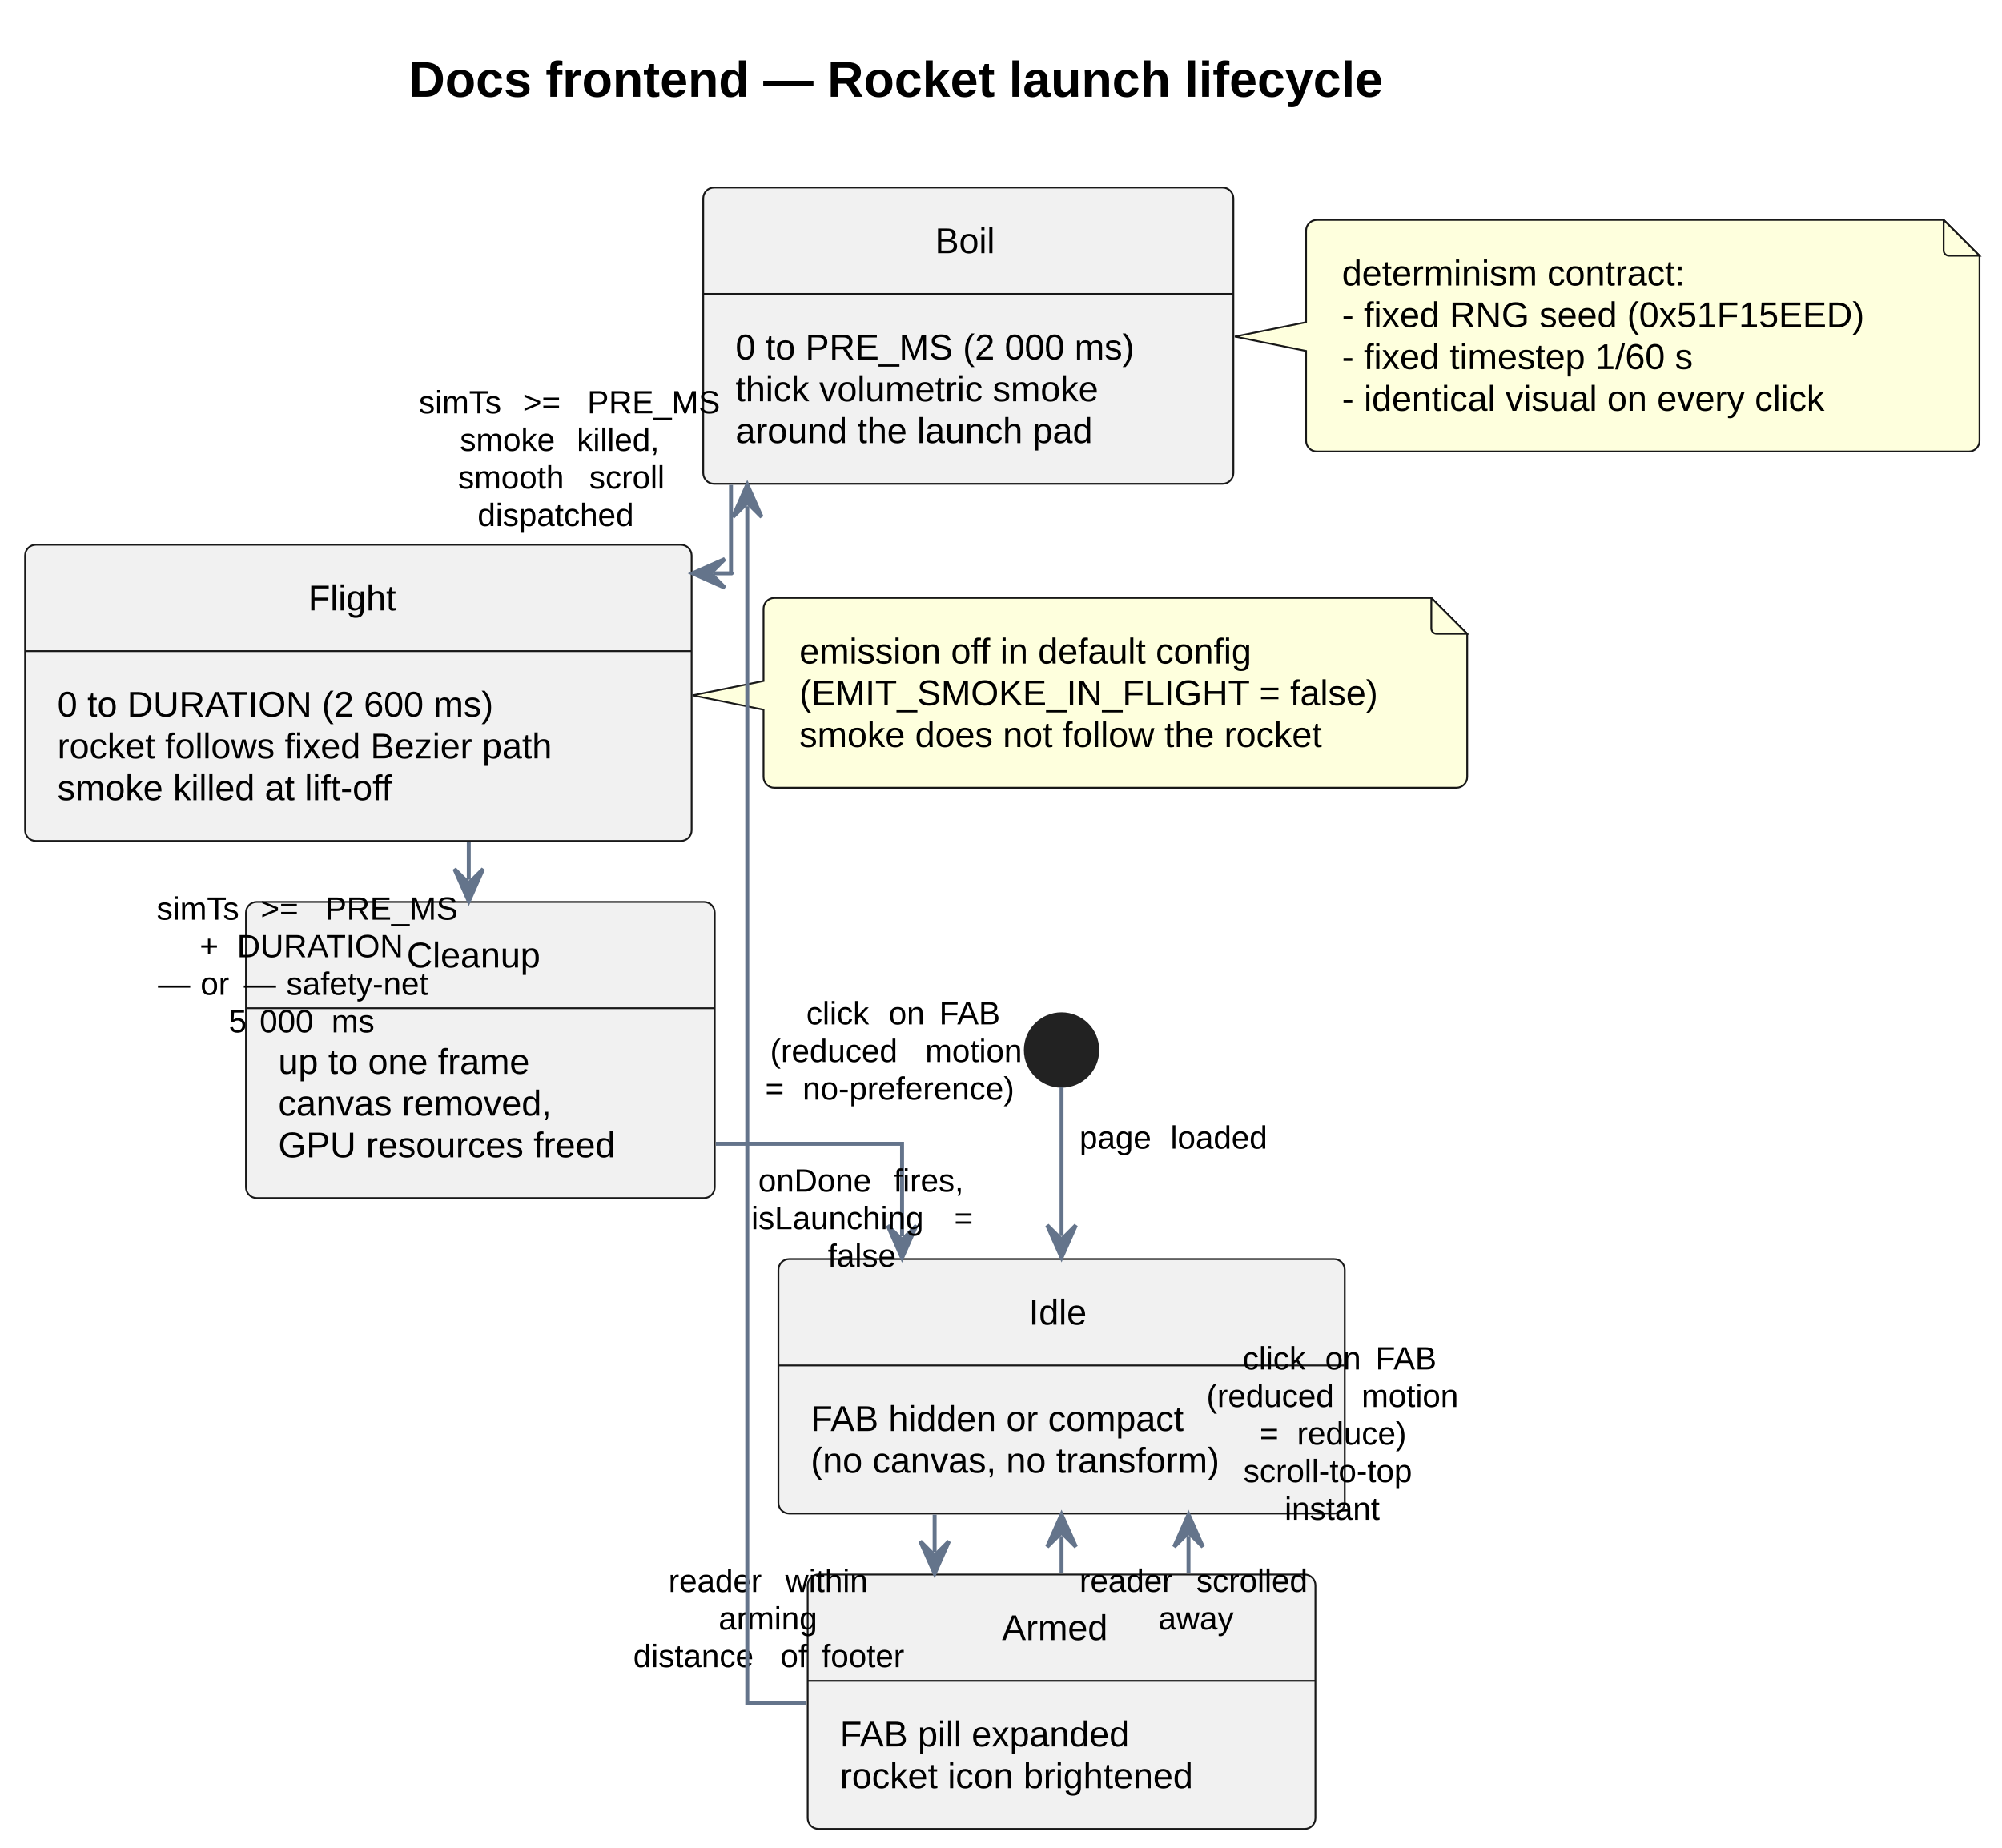
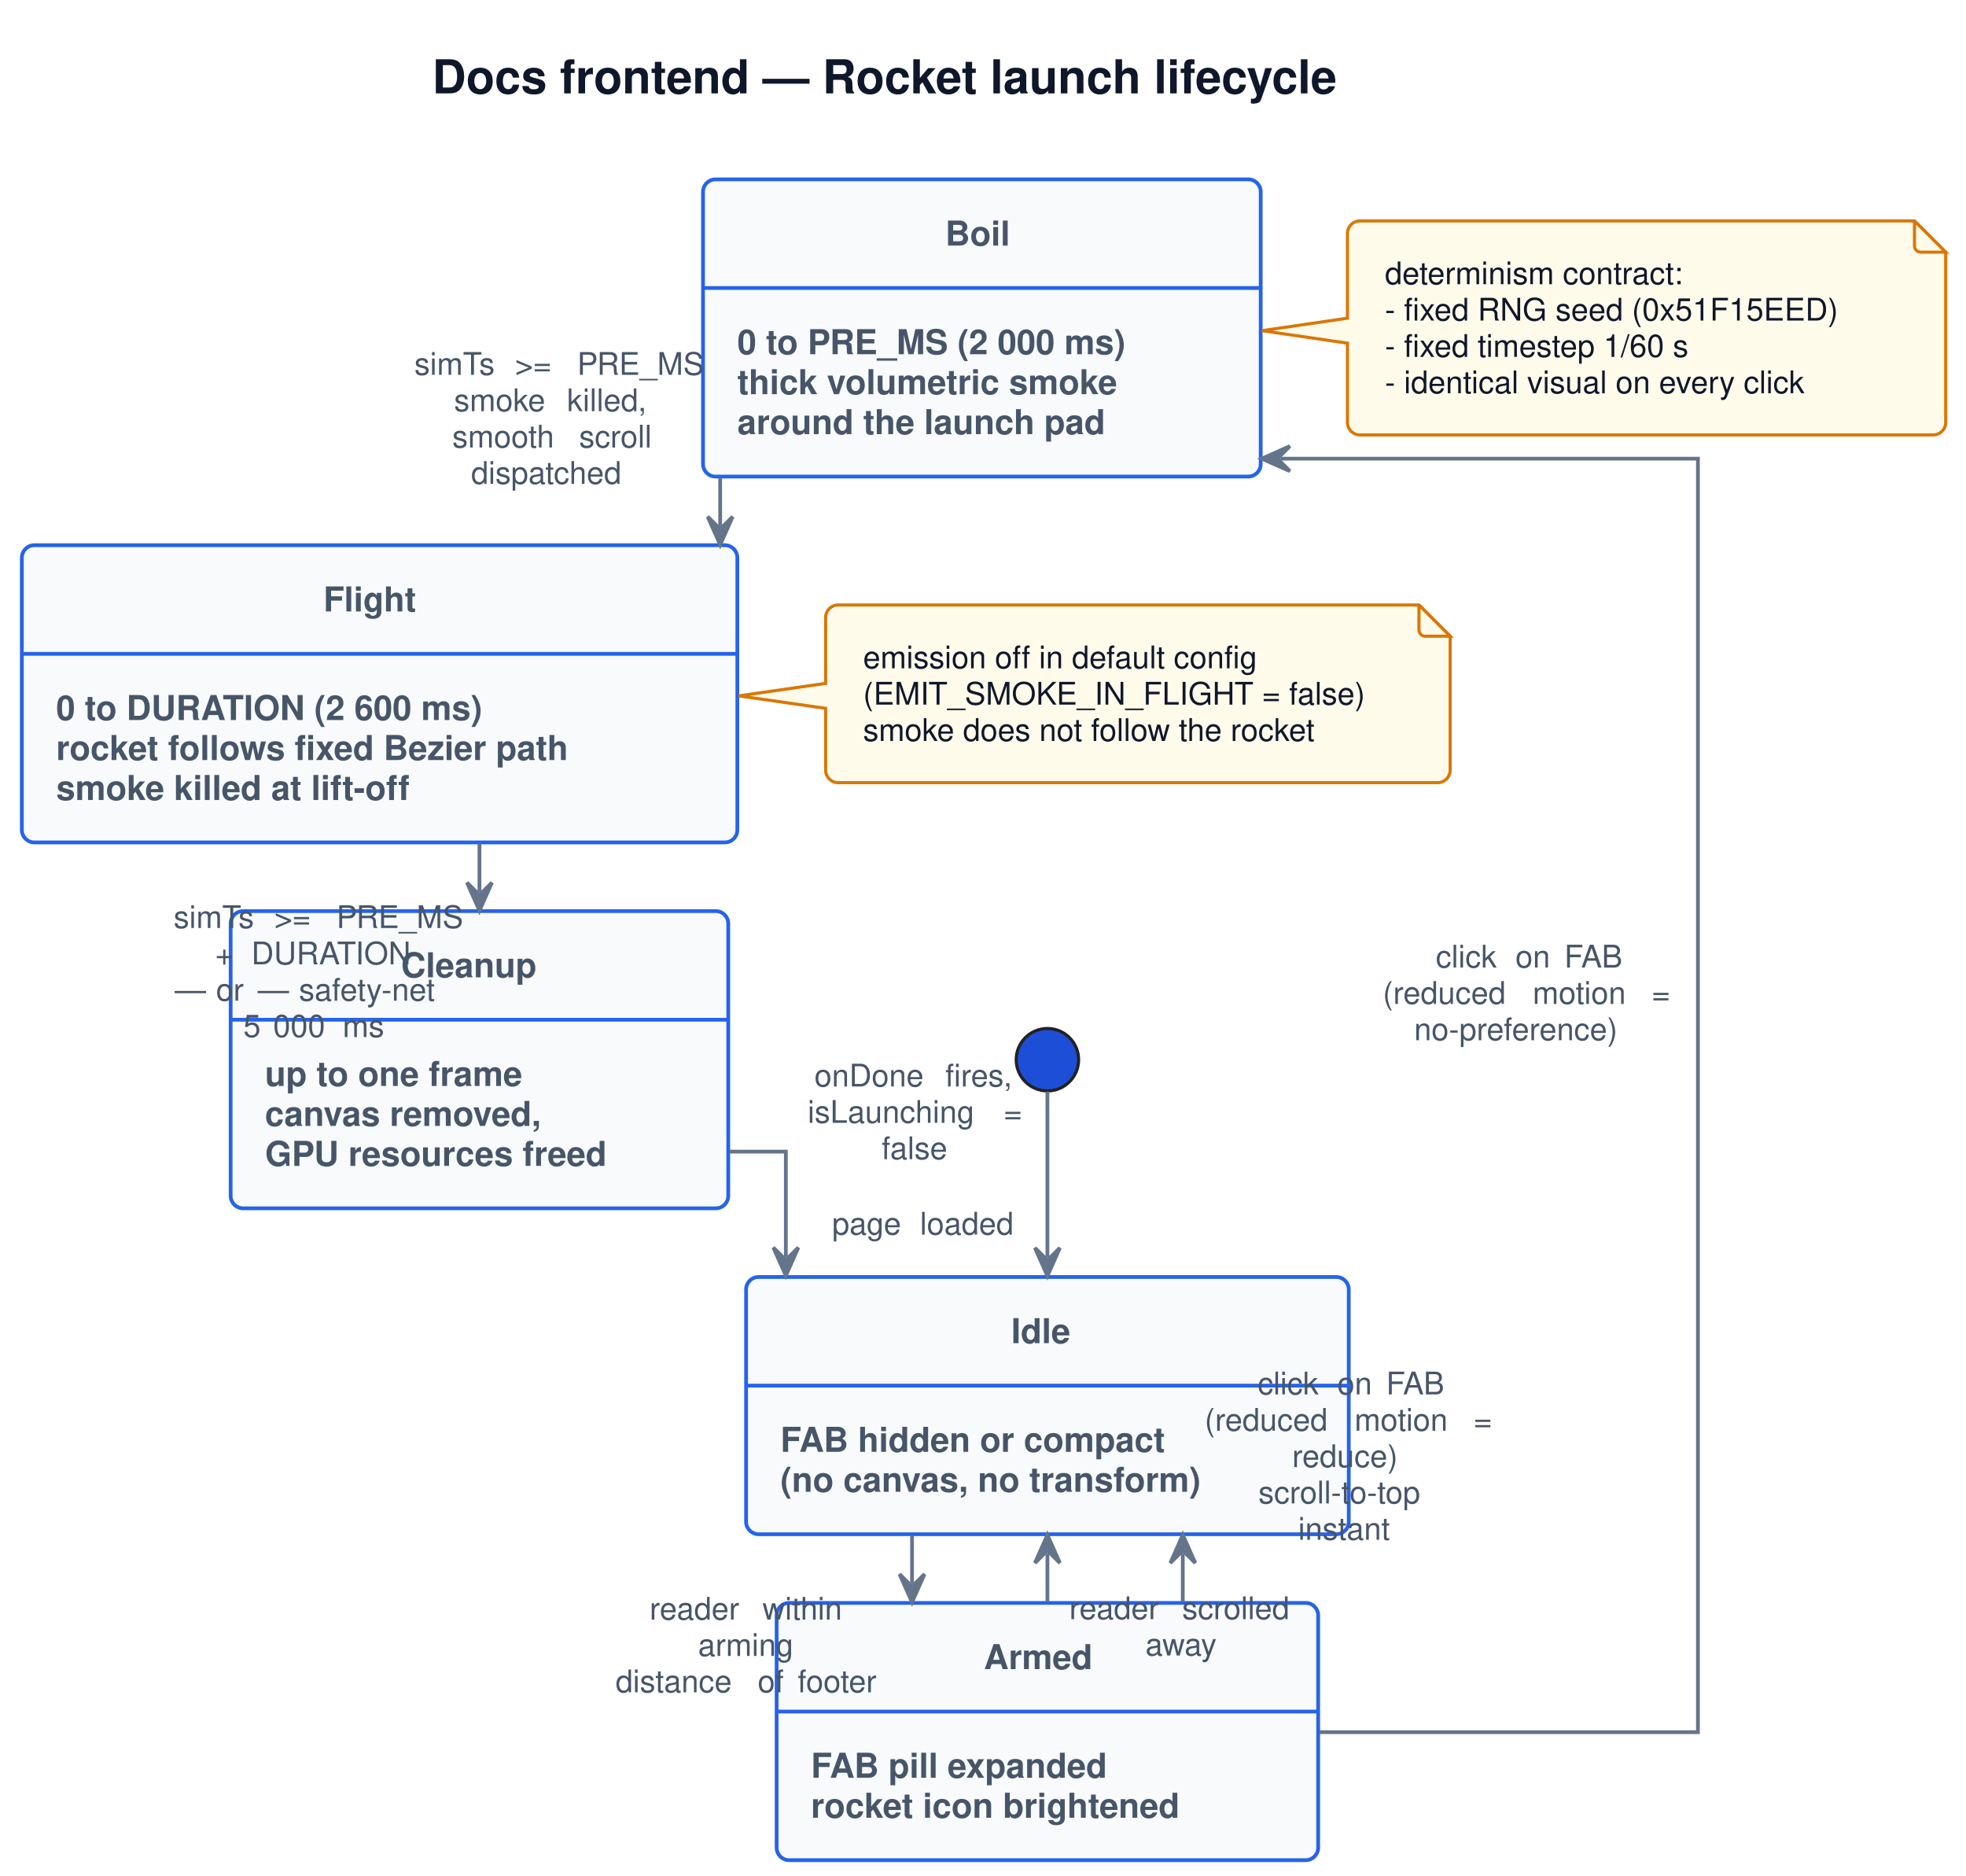
- <svg xmlns="http://www.w3.org/2000/svg" contentStyleType="text/css" data-diagram-type="STATE" height="515px" preserveAspectRatio="none" style="width:558px;height:515px;background:#FFFFFF;" version="1.1" viewBox="0 0 558 515" width="558px" zoomAndPan="magnify">
+ <svg xmlns="http://www.w3.org/2000/svg" contentStyleType="text/css" data-diagram-type="STATE" height="601px" preserveAspectRatio="none" style="width:630px;height:601px;background:#FFFFFF;" version="1.1" viewBox="0 0 630 601" width="630px" zoomAndPan="magnify">
  <defs />
  <g>
-     <g class="title" data-source-line="44">
-       <text fill="#000000" font-family="'Arial'" font-size="14" font-weight="bold" lengthAdjust="spacing" textLength="316.839" x="113.946" y="26.995">Docs frontend — Rocket launch lifecycle</text>
+     <g class="title" data-source-line="274">
+       <text fill="#0F172A" font-family="'Helvetica'" font-size="15" font-weight="bold" lengthAdjust="spacing" textLength="339.47" x="138.511" y="29.923">Docs frontend — Rocket launch lifecycle</text>
    </g>
    <g>
-       <rect fill="#F1F1F1" height="70.922" rx="3" ry="3" style="stroke:#181818;stroke-width:0.5;" width="157.849" x="216.96" y="350.987" />
-       <line style="stroke:#181818;stroke-width:0.5;" x1="216.96" x2="374.809" y1="380.627" y2="380.627" />
-       <text fill="#000000" font-family="'Arial'" font-size="10" lengthAdjust="spacing" textLength="18.227" x="286.771" y="369.269">Idle</text>
-       <text fill="#000000" font-family="'Arial'" font-size="10" lengthAdjust="spacing" textLength="116.772" x="225.96" y="398.91">FAB hidden or compact</text>
-       <text fill="#000000" font-family="'Arial'" font-size="10" lengthAdjust="spacing" textLength="129.849" x="225.96" y="410.55">(no canvas, no transform)</text>
+       <rect fill="#F8FAFC" height="82.414" rx="4" ry="4" style="stroke:#2563EB;stroke-width:1.2;" width="193.127" x="239.08" y="409.111" />
+       <line style="stroke:#2563EB;stroke-width:1.2;" x1="239.08" x2="432.207" y1="443.916" y2="443.916" />
+       <text fill="#475569" font-family="'Helvetica'" font-size="11" font-weight="bold" lengthAdjust="spacing" textLength="23.198" x="324.045" y="430.321">Idle</text>
+       <text fill="#475569" font-family="'Helvetica'" font-size="11" font-weight="bold" lengthAdjust="spacing" textLength="144.139" x="250.08" y="465.126">FAB hidden or compact</text>
+       <text fill="#475569" font-family="'Helvetica'" font-size="11" font-weight="bold" lengthAdjust="spacing" textLength="161.127" x="250.08" y="477.931">(no canvas, no transform)</text>
    </g>
    <g>
-       <rect fill="#F1F1F1" height="70.922" rx="3" ry="3" style="stroke:#181818;stroke-width:0.5;" width="141.516" x="225.12" y="438.907" />
-       <line style="stroke:#181818;stroke-width:0.5;" x1="225.12" x2="366.636" y1="468.548" y2="468.548" />
-       <text fill="#000000" font-family="'Arial'" font-size="10" lengthAdjust="spacing" textLength="33.193" x="279.281" y="457.189">Armed</text>
-       <text fill="#000000" font-family="'Arial'" font-size="10" lengthAdjust="spacing" textLength="90.225" x="234.12" y="486.83">FAB pill expanded</text>
-       <text fill="#000000" font-family="'Arial'" font-size="10" lengthAdjust="spacing" textLength="113.516" x="234.12" y="498.47">rocket icon brightened</text>
+       <rect fill="#F8FAFC" height="82.414" rx="4" ry="4" style="stroke:#2563EB;stroke-width:1.2;" width="173.534" x="248.87" y="513.531" />
+       <line style="stroke:#2563EB;stroke-width:1.2;" x1="248.87" x2="422.404" y1="548.336" y2="548.336" />
+       <text fill="#475569" font-family="'Helvetica'" font-size="11" font-weight="bold" lengthAdjust="spacing" textLength="40.734" x="315.27" y="534.741">Armed</text>
+       <text fill="#475569" font-family="'Helvetica'" font-size="11" font-weight="bold" lengthAdjust="spacing" textLength="112.148" x="259.87" y="569.546">FAB pill expanded</text>
+       <text fill="#475569" font-family="'Helvetica'" font-size="11" font-weight="bold" lengthAdjust="spacing" textLength="141.534" x="259.87" y="582.351">rocket icon brightened</text>
    </g>
    <g>
-       <rect fill="#F1F1F1" height="82.562" rx="3" ry="3" style="stroke:#181818;stroke-width:0.5;" width="147.77" x="196" y="52.297" />
-       <line style="stroke:#181818;stroke-width:0.5;" x1="196" x2="343.771" y1="81.938" y2="81.938" />
-       <text fill="#000000" font-family="'Arial'" font-size="10" lengthAdjust="spacing" textLength="18.535" x="260.618" y="70.579">Boil</text>
-       <text fill="#000000" font-family="'Arial'" font-size="10" lengthAdjust="spacing" textLength="119.77" x="205" y="100.22">0 to PRE_MS (2 000 ms)</text>
-       <text fill="#000000" font-family="'Arial'" font-size="10" lengthAdjust="spacing" textLength="117.051" x="205" y="111.86">thick volumetric smoke</text>
-       <text fill="#000000" font-family="'Arial'" font-size="10" lengthAdjust="spacing" textLength="113.569" x="205" y="123.501">around the launch pad</text>
+       <rect fill="#F8FAFC" height="95.219" rx="4" ry="4" style="stroke:#2563EB;stroke-width:1.2;" width="178.711" x="225.28" y="57.461" />
+       <line style="stroke:#2563EB;stroke-width:1.2;" x1="225.28" x2="403.991" y1="92.266" y2="92.266" />
+       <text fill="#475569" font-family="'Helvetica'" font-size="11" font-weight="bold" lengthAdjust="spacing" textLength="23.482" x="302.894" y="78.671">Boil</text>
+       <text fill="#475569" font-family="'Helvetica'" font-size="11" font-weight="bold" lengthAdjust="spacing" textLength="146.711" x="236.28" y="113.476">0 to PRE_MS (2 000 ms)</text>
+       <text fill="#475569" font-family="'Helvetica'" font-size="11" font-weight="bold" lengthAdjust="spacing" textLength="144.923" x="236.28" y="126.281">thick volumetric smoke</text>
+       <text fill="#475569" font-family="'Helvetica'" font-size="11" font-weight="bold" lengthAdjust="spacing" textLength="140.357" x="236.28" y="139.085">around the launch pad</text>
    </g>
    <g>
-       <rect fill="#F1F1F1" height="82.562" rx="3" ry="3" style="stroke:#181818;stroke-width:0.5;" width="185.764" x="7" y="151.857" />
-       <line style="stroke:#181818;stroke-width:0.5;" x1="7" x2="192.764" y1="181.498" y2="181.498" />
-       <text fill="#000000" font-family="'Arial'" font-size="10" lengthAdjust="spacing" textLength="27.915" x="85.924" y="170.139">Flight</text>
-       <text fill="#000000" font-family="'Arial'" font-size="10" lengthAdjust="spacing" textLength="133.716" x="16" y="199.78">0 to DURATION (2 600 ms)</text>
-       <text fill="#000000" font-family="'Arial'" font-size="10" lengthAdjust="spacing" textLength="157.764" x="16" y="211.42">rocket follows fixed Bezier path</text>
-       <text fill="#000000" font-family="'Arial'" font-size="10" lengthAdjust="spacing" textLength="108.989" x="16" y="223.061">smoke killed at lift-off</text>
+       <rect fill="#F8FAFC" height="95.219" rx="4" ry="4" style="stroke:#2563EB;stroke-width:1.2;" width="229.28" x="7" y="174.671" />
+       <line style="stroke:#2563EB;stroke-width:1.2;" x1="7" x2="236.28" y1="209.476" y2="209.476" />
+       <text fill="#475569" font-family="'Helvetica'" font-size="11" font-weight="bold" lengthAdjust="spacing" textLength="36.019" x="103.631" y="195.881">Flight</text>
+       <text fill="#475569" font-family="'Helvetica'" font-size="11" font-weight="bold" lengthAdjust="spacing" textLength="163.496" x="18" y="230.686">0 to DURATION (2 600 ms)</text>
+       <text fill="#475569" font-family="'Helvetica'" font-size="11" font-weight="bold" lengthAdjust="spacing" textLength="197.28" x="18" y="243.491">rocket follows fixed Bezier path</text>
+       <text fill="#475569" font-family="'Helvetica'" font-size="11" font-weight="bold" lengthAdjust="spacing" textLength="137.752" x="18" y="256.295">smoke killed at lift-off</text>
    </g>
    <g>
-       <rect fill="#F1F1F1" height="82.562" rx="3" ry="3" style="stroke:#181818;stroke-width:0.5;" width="130.642" x="68.56" y="251.417" />
-       <line style="stroke:#181818;stroke-width:0.5;" x1="68.56" x2="199.202" y1="281.058" y2="281.058" />
-       <text fill="#000000" font-family="'Arial'" font-size="10" lengthAdjust="spacing" textLength="41.065" x="113.349" y="269.699">Cleanup</text>
-       <text fill="#000000" font-family="'Arial'" font-size="10" lengthAdjust="spacing" textLength="80.522" x="77.56" y="299.34">up to one frame</text>
-       <text fill="#000000" font-family="'Arial'" font-size="10" lengthAdjust="spacing" textLength="86.118" x="77.56" y="310.98">canvas removed,</text>
-       <text fill="#000000" font-family="'Arial'" font-size="10" lengthAdjust="spacing" textLength="102.642" x="77.56" y="322.621">GPU resources freed</text>
+       <rect fill="#F8FAFC" height="95.219" rx="4" ry="4" style="stroke:#2563EB;stroke-width:1.2;" width="159.461" x="73.91" y="291.891" />
+       <line style="stroke:#2563EB;stroke-width:1.2;" x1="73.91" x2="233.371" y1="326.696" y2="326.696" />
+       <text fill="#475569" font-family="'Helvetica'" font-size="11" font-weight="bold" lengthAdjust="spacing" textLength="50.263" x="128.509" y="313.101">Cleanup</text>
+       <text fill="#475569" font-family="'Helvetica'" font-size="11" font-weight="bold" lengthAdjust="spacing" textLength="99.414" x="84.91" y="347.906">up to one frame</text>
+       <text fill="#475569" font-family="'Helvetica'" font-size="11" font-weight="bold" lengthAdjust="spacing" textLength="105.332" x="84.91" y="360.711">canvas removed,</text>
+       <text fill="#475569" font-family="'Helvetica'" font-size="11" font-weight="bold" lengthAdjust="spacing" textLength="127.461" x="84.91" y="373.515">GPU resources freed</text>
    </g>
-     <ellipse cx="295.88" cy="292.707" fill="#222222" rx="10" ry="10" style="stroke:#222222;stroke-width:1;" />
-     <g class="entity" data-qualified-name="GMN2" data-source-line="67" id="ent0003">
-       <path d="M364.03,64.297 L364.03,89.827 L344.18,93.827 L364.03,97.827 L364.03,122.859 A3,3 0 0 0 367.03,125.859 L548.731,125.859 A3,3 0 0 0 551.731,122.859 L551.731,71.297 L541.731,61.297 L367.03,61.297 A3,3 0 0 0 364.03,64.297" fill="#FEFFDD" style="stroke:#181818;stroke-width:0.5;" />
-       <path d="M541.731,61.297 L541.731,69.797 A1.5,1.5 0 0 0 543.231,71.297 L551.731,71.297 L541.731,61.297" fill="#FEFFDD" style="stroke:#181818;stroke-width:0.5;" />
-       <text fill="#000000" font-family="'Arial'" font-size="10" lengthAdjust="spacing" textLength="111.353" x="374.03" y="79.579">determinism contract:</text>
-       <text fill="#000000" font-family="'Arial'" font-size="10" lengthAdjust="spacing" textLength="158.701" x="374.03" y="91.22">- fixed RNG seed (0x51F15EED)</text>
-       <text fill="#000000" font-family="'Arial'" font-size="10" lengthAdjust="spacing" textLength="112.93" x="374.03" y="102.86">- fixed timestep 1/60 s</text>
-       <text fill="#000000" font-family="'Arial'" font-size="10" lengthAdjust="spacing" textLength="154.424" x="374.03" y="114.501">- identical visual on every click</text>
+     <ellipse cx="335.64" cy="339.501" fill="#1D4ED8" rx="10" ry="10" style="stroke:#222222;stroke-width:1;" />
+     <g class="entity" data-qualified-name="GMN2" data-source-line="297" id="ent0003">
+       <path d="M431.79,74.781 L431.79,101.941 L404.35,105.941 L431.79,109.941 L431.79,135.343 A4,4 0 0 0 435.79,139.343 L619.491,139.343 A4,4 0 0 0 623.491,135.343 L623.491,80.781 L613.491,70.781 L435.79,70.781 A4,4 0 0 0 431.79,74.781" fill="#FFFBEB" style="stroke:#D97706;stroke-width:1;" />
+       <path d="M613.491,70.781 L613.491,78.781 A2,2 0 0 0 615.491,80.781 L623.491,80.781 L613.491,70.781" fill="#FFFBEB" style="stroke:#D97706;stroke-width:1;" />
+       <text fill="#0F172A" font-family="'Helvetica'" font-size="10" lengthAdjust="spacing" textLength="111.353" x="443.79" y="91.063">determinism contract:</text>
+       <text fill="#0F172A" font-family="'Helvetica'" font-size="10" lengthAdjust="spacing" textLength="158.701" x="443.79" y="102.704">- fixed RNG seed (0x51F15EED)</text>
+       <text fill="#0F172A" font-family="'Helvetica'" font-size="10" lengthAdjust="spacing" textLength="112.93" x="443.79" y="114.344">- fixed timestep 1/60 s</text>
+       <text fill="#0F172A" font-family="'Helvetica'" font-size="10" lengthAdjust="spacing" textLength="154.424" x="443.79" y="125.985">- identical visual on every click</text>
    </g>
-     <g class="entity" data-qualified-name="GMN5" data-source-line="74" id="ent0006">
-       <path d="M212.81,169.677 L212.81,189.827 L193.04,193.827 L212.81,197.827 L212.81,216.599 A3,3 0 0 0 215.81,219.599 L405.944,219.599 A3,3 0 0 0 408.944,216.599 L408.944,176.677 L398.944,166.677 L215.81,166.677 A3,3 0 0 0 212.81,169.677" fill="#FEFFDD" style="stroke:#181818;stroke-width:0.5;" />
-       <path d="M398.944,166.677 L398.944,175.177 A1.5,1.5 0 0 0 400.444,176.677 L408.944,176.677 L398.944,166.677" fill="#FEFFDD" style="stroke:#181818;stroke-width:0.5;" />
-       <text fill="#000000" font-family="'Arial'" font-size="10" lengthAdjust="spacing" textLength="145.102" x="222.81" y="184.959">emission off in default config</text>
-       <text fill="#000000" font-family="'Arial'" font-size="10" lengthAdjust="spacing" textLength="167.134" x="222.81" y="196.6">(EMIT_SMOKE_IN_FLIGHT = false)</text>
-       <text fill="#000000" font-family="'Arial'" font-size="10" lengthAdjust="spacing" textLength="166.606" x="222.81" y="208.24">smoke does not follow the rocket</text>
+     <g class="entity" data-qualified-name="GMN5" data-source-line="304" id="ent0006">
+       <path d="M264.57,197.821 L264.57,218.941 L236.74,222.941 L264.57,226.941 L264.57,246.743 A4,4 0 0 0 268.57,250.743 L460.704,250.743 A4,4 0 0 0 464.704,246.743 L464.704,203.821 L454.704,193.821 L268.57,193.821 A4,4 0 0 0 264.57,197.821" fill="#FFFBEB" style="stroke:#D97706;stroke-width:1;" />
+       <path d="M454.704,193.821 L454.704,201.821 A2,2 0 0 0 456.704,203.821 L464.704,203.821 L454.704,193.821" fill="#FFFBEB" style="stroke:#D97706;stroke-width:1;" />
+       <text fill="#0F172A" font-family="'Helvetica'" font-size="10" lengthAdjust="spacing" textLength="145.102" x="276.57" y="214.103">emission off in default config</text>
+       <text fill="#0F172A" font-family="'Helvetica'" font-size="10" lengthAdjust="spacing" textLength="167.134" x="276.57" y="225.744">(EMIT_SMOKE_IN_FLIGHT = false)</text>
+       <text fill="#0F172A" font-family="'Helvetica'" font-size="10" lengthAdjust="spacing" textLength="166.606" x="276.57" y="237.384">smoke does not follow the rocket</text>
    </g>
-     <g class="link" data-entity-1="ent0002" data-entity-2="ent0002" data-link-type="dependency" data-source-line="50" id="lnk3">
-       <path d="M295.88,303.097 C295.88,314.537 295.88,327.567 295.88,344.557" fill="none" id="*start*-to-Idle" style="stroke:#64748B;stroke-width:1.1;" />
-       <polygon fill="#64748B" points="295.88,350.557,299.88,341.557,295.88,345.557,291.88,341.557,295.88,350.557" style="stroke:#64748B;stroke-width:1.1;" />
-       <text fill="#000000" font-family="'Arial'" font-size="9" lengthAdjust="spacing" textLength="22.478" x="300.88" y="320.181">page</text>
-       <text fill="#000000" font-family="'Arial'" font-size="9" lengthAdjust="spacing" textLength="2.861" x="323.358" y="320.181"> </text>
-       <text fill="#000000" font-family="'Arial'" font-size="9" lengthAdjust="spacing" textLength="30.485" x="326.219" y="320.181">loaded</text>
+     <g class="link" data-entity-1="ent0002" data-entity-2="ent0002" data-link-type="dependency" data-source-line="280" id="lnk3">
+       <path d="M335.64,349.731 C335.64,363.121 335.64,381.421 335.64,402.781" fill="none" id="*start*-to-Idle" style="stroke:#64748B;stroke-width:1.2;" />
+       <polygon fill="#64748B" points="335.64,408.781,339.64,399.781,335.64,403.781,331.64,399.781,335.64,408.781" style="stroke:#64748B;stroke-width:1.2;" />
+       <text fill="#475569" font-family="'Helvetica'" font-size="10" lengthAdjust="spacing" textLength="24.976" x="266.64" y="395.533">page</text>
+       <text fill="#475569" font-family="'Helvetica'" font-size="10" lengthAdjust="spacing" textLength="3.179" x="291.616" y="395.533"> </text>
+       <text fill="#475569" font-family="'Helvetica'" font-size="10" lengthAdjust="spacing" textLength="33.872" x="294.794" y="395.533">loaded</text>
    </g>
-     <g class="link" data-entity-1="ent0002" data-entity-2="ent0003" data-link-type="dependency" data-source-line="58" id="lnk4">
-       <path d="M260.5,422.207 C260.5,427.627 260.5,427.217 260.5,432.637" fill="none" id="Idle-to-Armed" style="stroke:#64748B;stroke-width:1.1;" />
-       <polygon fill="#64748B" points="260.5,438.637,264.5,429.637,260.5,433.637,256.5,429.637,260.5,438.637" style="stroke:#64748B;stroke-width:1.1;" />
-       <text fill="#000000" font-family="'Arial'" font-size="9" lengthAdjust="spacing" textLength="29.703" x="186.309" y="443.771">reader</text>
-       <text fill="#000000" font-family="'Arial'" font-size="9" lengthAdjust="spacing" textLength="2.861" x="216.011" y="443.771"> </text>
-       <text fill="#000000" font-family="'Arial'" font-size="9" lengthAdjust="spacing" textLength="27.299" x="218.872" y="443.771">within</text>
-       <text fill="#000000" font-family="'Arial'" font-size="9" lengthAdjust="spacing" textLength="31.9" x="200.29" y="454.247">arming</text>
-       <text fill="#000000" font-family="'Arial'" font-size="9" lengthAdjust="spacing" textLength="38.136" x="176.5" y="464.724">distance</text>
-       <text fill="#000000" font-family="'Arial'" font-size="9" lengthAdjust="spacing" textLength="2.861" x="214.636" y="464.724"> </text>
-       <text fill="#000000" font-family="'Arial'" font-size="9" lengthAdjust="spacing" textLength="8.675" x="217.497" y="464.724">of</text>
-       <text fill="#000000" font-family="'Arial'" font-size="9" lengthAdjust="spacing" textLength="2.861" x="226.171" y="464.724"> </text>
-       <text fill="#000000" font-family="'Arial'" font-size="9" lengthAdjust="spacing" textLength="26.947" x="229.032" y="464.724">footer</text>
+     <g class="link" data-entity-1="ent0002" data-entity-2="ent0003" data-link-type="dependency" data-source-line="288" id="lnk4">
+       <path d="M292.26,491.891 C292.26,498.941 292.26,500.261 292.26,507.311" fill="none" id="Idle-to-Armed" style="stroke:#64748B;stroke-width:1.2;" />
+       <polygon fill="#64748B" points="292.26,513.311,296.26,504.311,292.26,508.311,288.26,504.311,292.26,513.311" style="stroke:#64748B;stroke-width:1.2;" />
+       <text fill="#475569" font-family="'Helvetica'" font-size="10" lengthAdjust="spacing" textLength="33.003" x="208.158" y="518.883">reader</text>
+       <text fill="#475569" font-family="'Helvetica'" font-size="10" lengthAdjust="spacing" textLength="3.179" x="241.161" y="518.883"> </text>
+       <text fill="#475569" font-family="'Helvetica'" font-size="10" lengthAdjust="spacing" textLength="30.332" x="244.34" y="518.883">within</text>
+       <text fill="#475569" font-family="'Helvetica'" font-size="10" lengthAdjust="spacing" textLength="35.444" x="223.693" y="530.524">arming</text>
+       <text fill="#475569" font-family="'Helvetica'" font-size="10" lengthAdjust="spacing" textLength="42.373" x="197.26" y="542.164">distance</text>
+       <text fill="#475569" font-family="'Helvetica'" font-size="10" lengthAdjust="spacing" textLength="3.179" x="239.633" y="542.164"> </text>
+       <text fill="#475569" font-family="'Helvetica'" font-size="10" lengthAdjust="spacing" textLength="9.639" x="242.812" y="542.164">of</text>
+       <text fill="#475569" font-family="'Helvetica'" font-size="10" lengthAdjust="spacing" textLength="3.179" x="252.45" y="542.164"> </text>
+       <text fill="#475569" font-family="'Helvetica'" font-size="10" lengthAdjust="spacing" textLength="29.941" x="255.629" y="542.164">footer</text>
    </g>
-     <g class="link" data-entity-1="ent0003" data-entity-2="ent0002" data-link-type="dependency" data-source-line="59" id="lnk5">
-       <path d="M295.88,438.607 C295.88,433.187 295.88,433.597 295.88,428.177" fill="none" id="Armed-to-Idle" style="stroke:#64748B;stroke-width:1.1;" />
-       <polygon fill="#64748B" points="295.88,422.177,291.88,431.177,295.88,427.177,299.88,431.177,295.88,422.177" style="stroke:#64748B;stroke-width:1.1;" />
-       <text fill="#000000" font-family="'Arial'" font-size="9" lengthAdjust="spacing" textLength="29.703" x="300.88" y="443.741">reader</text>
-       <text fill="#000000" font-family="'Arial'" font-size="9" lengthAdjust="spacing" textLength="2.861" x="330.583" y="443.741"> </text>
-       <text fill="#000000" font-family="'Arial'" font-size="9" lengthAdjust="spacing" textLength="35.095" x="333.443" y="443.741">scrolled</text>
-       <text fill="#000000" font-family="'Arial'" font-size="9" lengthAdjust="spacing" textLength="23.717" x="322.851" y="454.217">away</text>
+     <g class="link" data-entity-1="ent0003" data-entity-2="ent0002" data-link-type="dependency" data-source-line="289" id="lnk5">
+       <path d="M335.64,513.171 C335.64,506.111 335.64,504.791 335.64,497.741" fill="none" id="Armed-to-Idle" style="stroke:#64748B;stroke-width:1.2;" />
+       <polygon fill="#64748B" points="335.64,491.741,331.64,500.741,335.64,496.741,339.64,500.741,335.64,491.741" style="stroke:#64748B;stroke-width:1.2;" />
+       <text fill="#475569" font-family="'Helvetica'" font-size="10" lengthAdjust="spacing" textLength="33.003" x="342.64" y="518.733">reader</text>
+       <text fill="#475569" font-family="'Helvetica'" font-size="10" lengthAdjust="spacing" textLength="3.179" x="375.643" y="518.733"> </text>
+       <text fill="#475569" font-family="'Helvetica'" font-size="10" lengthAdjust="spacing" textLength="38.994" x="378.822" y="518.733">scrolled</text>
+       <text fill="#475569" font-family="'Helvetica'" font-size="10" lengthAdjust="spacing" textLength="26.352" x="367.052" y="530.374">away</text>
    </g>
-     <g class="link" data-entity-1="ent0003" data-entity-2="ent0002" data-link-type="dependency" data-source-line="61" id="lnk7">
-       <path d="M331.26,438.607 C331.26,433.187 331.26,433.597 331.26,428.177" fill="none" id="Armed-to-Idle-1" style="stroke:#64748B;stroke-width:1.1;" />
-       <polygon fill="#64748B" points="331.26,422.177,327.26,431.177,331.26,427.177,335.26,431.177,331.26,422.177" style="stroke:#64748B;stroke-width:1.1;" />
-       <text fill="#000000" font-family="'Arial'" font-size="9" lengthAdjust="spacing" textLength="20.109" x="346.354" y="381.741">click</text>
-       <text fill="#000000" font-family="'Arial'" font-size="9" lengthAdjust="spacing" textLength="2.861" x="366.464" y="381.741"> </text>
-       <text fill="#000000" font-family="'Arial'" font-size="9" lengthAdjust="spacing" textLength="11.21" x="369.325" y="381.741">on</text>
-       <text fill="#000000" font-family="'Arial'" font-size="9" lengthAdjust="spacing" textLength="2.861" x="380.535" y="381.741"> </text>
-       <text fill="#000000" font-family="'Arial'" font-size="9" lengthAdjust="spacing" textLength="17.508" x="383.396" y="381.741">FAB</text>
-       <text fill="#000000" font-family="'Arial'" font-size="9" lengthAdjust="spacing" textLength="40.364" x="336.26" y="392.217">(reduced</text>
-       <text fill="#000000" font-family="'Arial'" font-size="9" lengthAdjust="spacing" textLength="2.861" x="376.624" y="392.217"> </text>
-       <text fill="#000000" font-family="'Arial'" font-size="9" lengthAdjust="spacing" textLength="31.513" x="379.485" y="392.217">motion</text>
-       <text fill="#000000" font-family="'Arial'" font-size="9" lengthAdjust="spacing" textLength="7.541" x="351.103" y="402.694">=</text>
-       <text fill="#000000" font-family="'Arial'" font-size="9" lengthAdjust="spacing" textLength="2.861" x="358.644" y="402.694"> </text>
-       <text fill="#000000" font-family="'Arial'" font-size="9" lengthAdjust="spacing" textLength="34.651" x="361.504" y="402.694">reduce)</text>
-       <text fill="#000000" font-family="'Arial'" font-size="9" lengthAdjust="spacing" textLength="54.123" x="346.567" y="413.171">scroll-to-top</text>
-       <text fill="#000000" font-family="'Arial'" font-size="9" lengthAdjust="spacing" textLength="31.17" x="358.044" y="423.647">instant</text>
+     <g class="link" data-entity-1="ent0003" data-entity-2="ent0002" data-link-type="dependency" data-source-line="291" id="lnk7">
+       <path d="M379.02,513.171 C379.02,506.111 379.02,504.791 379.02,497.741" fill="none" id="Armed-to-Idle-1" style="stroke:#64748B;stroke-width:1.2;" />
+       <polygon fill="#64748B" points="379.02,491.741,375.02,500.741,379.02,496.741,383.02,500.741,379.02,491.741" style="stroke:#64748B;stroke-width:1.2;" />
+       <text fill="#475569" font-family="'Helvetica'" font-size="10" lengthAdjust="spacing" textLength="22.344" x="403.015" y="446.733">click</text>
+       <text fill="#475569" font-family="'Helvetica'" font-size="10" lengthAdjust="spacing" textLength="3.179" x="425.358" y="446.733"> </text>
+       <text fill="#475569" font-family="'Helvetica'" font-size="10" lengthAdjust="spacing" textLength="12.456" x="428.537" y="446.733">on</text>
+       <text fill="#475569" font-family="'Helvetica'" font-size="10" lengthAdjust="spacing" textLength="3.179" x="440.993" y="446.733"> </text>
+       <text fill="#475569" font-family="'Helvetica'" font-size="10" lengthAdjust="spacing" textLength="19.453" x="444.172" y="446.733">FAB</text>
+       <text fill="#475569" font-family="'Helvetica'" font-size="10" lengthAdjust="spacing" textLength="44.849" x="386.02" y="458.374">(reduced</text>
+       <text fill="#475569" font-family="'Helvetica'" font-size="10" lengthAdjust="spacing" textLength="3.179" x="430.869" y="458.374"> </text>
+       <text fill="#475569" font-family="'Helvetica'" font-size="10" lengthAdjust="spacing" textLength="35.015" x="434.047" y="458.374">motion</text>
+       <text fill="#475569" font-family="'Helvetica'" font-size="10" lengthAdjust="spacing" textLength="3.179" x="469.062" y="458.374"> </text>
+       <text fill="#475569" font-family="'Helvetica'" font-size="10" lengthAdjust="spacing" textLength="8.379" x="472.241" y="458.374">=</text>
+       <text fill="#475569" font-family="'Helvetica'" font-size="10" lengthAdjust="spacing" textLength="38.501" x="414.069" y="470.014">reduce)</text>
+       <text fill="#475569" font-family="'Helvetica'" font-size="10" lengthAdjust="spacing" textLength="60.137" x="403.251" y="481.655">scroll-to-top</text>
+       <text fill="#475569" font-family="'Helvetica'" font-size="10" lengthAdjust="spacing" textLength="34.634" x="416.003" y="493.296">instant</text>
    </g>
-     <g class="link" data-entity-1="ent0003" data-entity-2="ent0004" data-link-type="dependency" data-source-line="60" id="lnk6">
-       <path d="M224.76,474.827 C215.02,474.827 208.28,474.827 208.28,474.827 C208.28,474.827 208.28,239.917 208.28,141.107" fill="none" id="Armed-to-Boil" style="stroke:#64748B;stroke-width:1.1;" />
-       <polygon fill="#64748B" points="208.28,135.107,204.28,144.107,208.28,140.107,212.28,144.107,208.28,135.107" style="stroke:#64748B;stroke-width:1.1;" />
-       <text fill="#000000" font-family="'Arial'" font-size="9" lengthAdjust="spacing" textLength="20.109" x="224.732" y="285.561">click</text>
-       <text fill="#000000" font-family="'Arial'" font-size="9" lengthAdjust="spacing" textLength="2.861" x="244.841" y="285.561"> </text>
-       <text fill="#000000" font-family="'Arial'" font-size="9" lengthAdjust="spacing" textLength="11.21" x="247.702" y="285.561">on</text>
-       <text fill="#000000" font-family="'Arial'" font-size="9" lengthAdjust="spacing" textLength="2.861" x="258.913" y="285.561"> </text>
-       <text fill="#000000" font-family="'Arial'" font-size="9" lengthAdjust="spacing" textLength="17.508" x="261.774" y="285.561">FAB</text>
-       <text fill="#000000" font-family="'Arial'" font-size="9" lengthAdjust="spacing" textLength="40.364" x="214.638" y="296.037">(reduced</text>
-       <text fill="#000000" font-family="'Arial'" font-size="9" lengthAdjust="spacing" textLength="2.861" x="255.002" y="296.037"> </text>
-       <text fill="#000000" font-family="'Arial'" font-size="9" lengthAdjust="spacing" textLength="31.513" x="257.863" y="296.037">motion</text>
-       <text fill="#000000" font-family="'Arial'" font-size="9" lengthAdjust="spacing" textLength="7.541" x="213.28" y="306.514">=</text>
-       <text fill="#000000" font-family="'Arial'" font-size="9" lengthAdjust="spacing" textLength="2.861" x="220.821" y="306.514"> </text>
-       <text fill="#000000" font-family="'Arial'" font-size="9" lengthAdjust="spacing" textLength="67.052" x="223.682" y="306.514">no-preference)</text>
+     <g class="link" data-entity-1="ent0003" data-entity-2="ent0004" data-link-type="dependency" data-source-line="290" id="lnk6">
+       <path d="M422.84,554.941 C479.96,554.941 544.1,554.941 544.1,554.941 C544.1,554.941 544.1,146.941 544.1,146.941 C544.1,146.941 474.7,146.941 410.34,146.941" fill="none" id="Armed-to-Boil" style="stroke:#64748B;stroke-width:1.2;" />
+       <polygon fill="#64748B" points="404.34,146.941,413.34,150.941,409.34,146.941,413.34,142.941,404.34,146.941" style="stroke:#64748B;stroke-width:1.2;" />
+       <text fill="#475569" font-family="'Helvetica'" font-size="10" lengthAdjust="spacing" textLength="22.344" x="460.095" y="309.973">click</text>
+       <text fill="#475569" font-family="'Helvetica'" font-size="10" lengthAdjust="spacing" textLength="3.179" x="482.438" y="309.973"> </text>
+       <text fill="#475569" font-family="'Helvetica'" font-size="10" lengthAdjust="spacing" textLength="12.456" x="485.617" y="309.973">on</text>
+       <text fill="#475569" font-family="'Helvetica'" font-size="10" lengthAdjust="spacing" textLength="3.179" x="498.073" y="309.973"> </text>
+       <text fill="#475569" font-family="'Helvetica'" font-size="10" lengthAdjust="spacing" textLength="19.453" x="501.252" y="309.973">FAB</text>
+       <text fill="#475569" font-family="'Helvetica'" font-size="10" lengthAdjust="spacing" textLength="44.849" x="443.1" y="321.614">(reduced</text>
+       <text fill="#475569" font-family="'Helvetica'" font-size="10" lengthAdjust="spacing" textLength="3.179" x="487.949" y="321.614"> </text>
+       <text fill="#475569" font-family="'Helvetica'" font-size="10" lengthAdjust="spacing" textLength="35.015" x="491.127" y="321.614">motion</text>
+       <text fill="#475569" font-family="'Helvetica'" font-size="10" lengthAdjust="spacing" textLength="3.179" x="526.142" y="321.614"> </text>
+       <text fill="#475569" font-family="'Helvetica'" font-size="10" lengthAdjust="spacing" textLength="8.379" x="529.321" y="321.614">=</text>
+       <text fill="#475569" font-family="'Helvetica'" font-size="10" lengthAdjust="spacing" textLength="74.502" x="453.149" y="333.254">no-preference)</text>
    </g>
-     <g class="link" data-entity-1="ent0004" data-entity-2="ent0005" data-link-type="dependency" data-source-line="62" id="lnk8">
-       <path d="M203.74,135.157 C203.74,148.467 203.74,159.827 203.74,159.827 C203.74,159.827 205.62,159.827 199.02,159.827" fill="none" id="Boil-to-Flight" style="stroke:#64748B;stroke-width:1.1;" />
-       <polygon fill="#64748B" points="193.02,159.827,202.02,163.827,198.02,159.827,202.02,155.827,193.02,159.827" style="stroke:#64748B;stroke-width:1.1;" />
-       <text fill="#000000" font-family="'Arial'" font-size="9" lengthAdjust="spacing" textLength="26.143" x="116.74" y="115.211">simTs</text>
-       <text fill="#000000" font-family="'Arial'" font-size="9" lengthAdjust="spacing" textLength="2.861" x="142.883" y="115.211"> </text>
-       <text fill="#000000" font-family="'Arial'" font-size="9" lengthAdjust="spacing" textLength="15.082" x="145.744" y="115.211">&gt;=</text>
-       <text fill="#000000" font-family="'Arial'" font-size="9" lengthAdjust="spacing" textLength="2.861" x="160.826" y="115.211"> </text>
-       <text fill="#000000" font-family="'Arial'" font-size="9" lengthAdjust="spacing" textLength="35.345" x="163.687" y="115.211">PRE_MS</text>
-       <text fill="#000000" font-family="'Arial'" font-size="9" lengthAdjust="spacing" textLength="29.711" x="128.188" y="125.687">smoke</text>
-       <text fill="#000000" font-family="'Arial'" font-size="9" lengthAdjust="spacing" textLength="2.861" x="157.899" y="125.687"> </text>
-       <text fill="#000000" font-family="'Arial'" font-size="9" lengthAdjust="spacing" textLength="26.824" x="160.76" y="125.687">killed,</text>
-       <text fill="#000000" font-family="'Arial'" font-size="9" lengthAdjust="spacing" textLength="33.702" x="127.682" y="136.164">smooth</text>
-       <text fill="#000000" font-family="'Arial'" font-size="9" lengthAdjust="spacing" textLength="2.861" x="161.384" y="136.164"> </text>
-       <text fill="#000000" font-family="'Arial'" font-size="9" lengthAdjust="spacing" textLength="23.845" x="164.245" y="136.164">scroll</text>
-       <text fill="#000000" font-family="'Arial'" font-size="9" lengthAdjust="spacing" textLength="49.562" x="133.105" y="146.641">dispatched</text>
+     <g class="link" data-entity-1="ent0004" data-entity-2="ent0005" data-link-type="dependency" data-source-line="292" id="lnk8">
+       <path d="M230.78,153.081 C230.78,160.161 230.78,161.461 230.78,168.531" fill="none" id="Boil-to-Flight" style="stroke:#64748B;stroke-width:1.2;" />
+       <polygon fill="#64748B" points="230.78,174.531,234.78,165.531,230.78,169.531,226.78,165.531,230.78,174.531" style="stroke:#64748B;stroke-width:1.2;" />
+       <text fill="#475569" font-family="'Helvetica'" font-size="10" lengthAdjust="spacing" textLength="29.048" x="132.78" y="120.093">simTs</text>
+       <text fill="#475569" font-family="'Helvetica'" font-size="10" lengthAdjust="spacing" textLength="3.179" x="161.828" y="120.093"> </text>
+       <text fill="#475569" font-family="'Helvetica'" font-size="10" lengthAdjust="spacing" textLength="16.758" x="165.007" y="120.093">&gt;=</text>
+       <text fill="#475569" font-family="'Helvetica'" font-size="10" lengthAdjust="spacing" textLength="3.179" x="181.764" y="120.093"> </text>
+       <text fill="#475569" font-family="'Helvetica'" font-size="10" lengthAdjust="spacing" textLength="39.273" x="184.943" y="120.093">PRE_MS</text>
+       <text fill="#475569" font-family="'Helvetica'" font-size="10" lengthAdjust="spacing" textLength="33.013" x="145.5" y="131.734">smoke</text>
+       <text fill="#475569" font-family="'Helvetica'" font-size="10" lengthAdjust="spacing" textLength="3.179" x="178.512" y="131.734"> </text>
+       <text fill="#475569" font-family="'Helvetica'" font-size="10" lengthAdjust="spacing" textLength="29.805" x="181.691" y="131.734">killed,</text>
+       <text fill="#475569" font-family="'Helvetica'" font-size="10" lengthAdjust="spacing" textLength="37.446" x="144.938" y="143.374">smooth</text>
+       <text fill="#475569" font-family="'Helvetica'" font-size="10" lengthAdjust="spacing" textLength="3.179" x="182.385" y="143.374"> </text>
+       <text fill="#475569" font-family="'Helvetica'" font-size="10" lengthAdjust="spacing" textLength="26.494" x="185.563" y="143.374">scroll</text>
+       <text fill="#475569" font-family="'Helvetica'" font-size="10" lengthAdjust="spacing" textLength="55.068" x="150.964" y="155.015">dispatched</text>
    </g>
-     <g class="link" data-entity-1="ent0005" data-entity-2="ent0006" data-link-type="dependency" data-source-line="63" id="lnk9">
-       <path d="M130.66,234.787 C130.66,240.217 130.66,239.787 130.66,245.227" fill="none" id="Flight-to-Cleanup" style="stroke:#64748B;stroke-width:1.1;" />
-       <polygon fill="#64748B" points="130.66,251.227,134.66,242.227,130.66,246.227,126.66,242.227,130.66,251.227" style="stroke:#64748B;stroke-width:1.1;" />
-       <text fill="#000000" font-family="'Arial'" font-size="9" lengthAdjust="spacing" textLength="26.143" x="43.66" y="256.361">simTs</text>
-       <text fill="#000000" font-family="'Arial'" font-size="9" lengthAdjust="spacing" textLength="2.861" x="69.803" y="256.361"> </text>
-       <text fill="#000000" font-family="'Arial'" font-size="9" lengthAdjust="spacing" textLength="15.082" x="72.664" y="256.361">&gt;=</text>
-       <text fill="#000000" font-family="'Arial'" font-size="9" lengthAdjust="spacing" textLength="2.861" x="87.746" y="256.361"> </text>
-       <text fill="#000000" font-family="'Arial'" font-size="9" lengthAdjust="spacing" textLength="35.345" x="90.607" y="256.361">PRE_MS</text>
-       <text fill="#000000" font-family="'Arial'" font-size="9" lengthAdjust="spacing" textLength="7.541" x="55.657" y="266.837">+</text>
-       <text fill="#000000" font-family="'Arial'" font-size="9" lengthAdjust="spacing" textLength="2.861" x="63.198" y="266.837"> </text>
-       <text fill="#000000" font-family="'Arial'" font-size="9" lengthAdjust="spacing" textLength="47.896" x="66.059" y="266.837">DURATION</text>
-       <text fill="#000000" font-family="'Arial'" font-size="9" lengthAdjust="spacing" textLength="9" x="44.02" y="277.314">—</text>
-       <text fill="#000000" font-family="'Arial'" font-size="9" lengthAdjust="spacing" textLength="2.861" x="53.02" y="277.314"> </text>
-       <text fill="#000000" font-family="'Arial'" font-size="9" lengthAdjust="spacing" textLength="9.207" x="55.881" y="277.314">or</text>
-       <text fill="#000000" font-family="'Arial'" font-size="9" lengthAdjust="spacing" textLength="2.861" x="65.088" y="277.314"> </text>
-       <text fill="#000000" font-family="'Arial'" font-size="9" lengthAdjust="spacing" textLength="9" x="67.949" y="277.314">—</text>
-       <text fill="#000000" font-family="'Arial'" font-size="9" lengthAdjust="spacing" textLength="2.861" x="76.949" y="277.314"> </text>
-       <text fill="#000000" font-family="'Arial'" font-size="9" lengthAdjust="spacing" textLength="45.782" x="79.809" y="277.314">safety-net</text>
-       <text fill="#000000" font-family="'Arial'" font-size="9" lengthAdjust="spacing" textLength="5.726" x="63.765" y="287.791">5</text>
-       <text fill="#000000" font-family="'Arial'" font-size="9" lengthAdjust="spacing" textLength="2.861" x="69.491" y="287.791"> </text>
-       <text fill="#000000" font-family="'Arial'" font-size="9" lengthAdjust="spacing" textLength="17.178" x="72.352" y="287.791">000</text>
-       <text fill="#000000" font-family="'Arial'" font-size="9" lengthAdjust="spacing" textLength="2.861" x="89.53" y="287.791"> </text>
-       <text fill="#000000" font-family="'Arial'" font-size="9" lengthAdjust="spacing" textLength="13.456" x="92.391" y="287.791">ms</text>
+     <g class="link" data-entity-1="ent0005" data-entity-2="ent0006" data-link-type="dependency" data-source-line="293" id="lnk9">
+       <path d="M153.64,270.301 C153.64,277.381 153.64,278.681 153.64,285.751" fill="none" id="Flight-to-Cleanup" style="stroke:#64748B;stroke-width:1.2;" />
+       <polygon fill="#64748B" points="153.64,291.751,157.64,282.751,153.64,286.751,149.64,282.751,153.64,291.751" style="stroke:#64748B;stroke-width:1.2;" />
+       <text fill="#475569" font-family="'Helvetica'" font-size="10" lengthAdjust="spacing" textLength="29.048" x="55.64" y="297.313">simTs</text>
+       <text fill="#475569" font-family="'Helvetica'" font-size="10" lengthAdjust="spacing" textLength="3.179" x="84.688" y="297.313"> </text>
+       <text fill="#475569" font-family="'Helvetica'" font-size="10" lengthAdjust="spacing" textLength="16.758" x="87.867" y="297.313">&gt;=</text>
+       <text fill="#475569" font-family="'Helvetica'" font-size="10" lengthAdjust="spacing" textLength="3.179" x="104.624" y="297.313"> </text>
+       <text fill="#475569" font-family="'Helvetica'" font-size="10" lengthAdjust="spacing" textLength="39.273" x="107.803" y="297.313">PRE_MS</text>
+       <text fill="#475569" font-family="'Helvetica'" font-size="10" lengthAdjust="spacing" textLength="8.379" x="68.97" y="308.954">+</text>
+       <text fill="#475569" font-family="'Helvetica'" font-size="10" lengthAdjust="spacing" textLength="3.179" x="77.349" y="308.954"> </text>
+       <text fill="#475569" font-family="'Helvetica'" font-size="10" lengthAdjust="spacing" textLength="53.218" x="80.528" y="308.954">DURATION</text>
+       <text fill="#475569" font-family="'Helvetica'" font-size="10" lengthAdjust="spacing" textLength="10" x="56.04" y="320.594">—</text>
+       <text fill="#475569" font-family="'Helvetica'" font-size="10" lengthAdjust="spacing" textLength="3.179" x="66.04" y="320.594"> </text>
+       <text fill="#475569" font-family="'Helvetica'" font-size="10" lengthAdjust="spacing" textLength="10.229" x="69.219" y="320.594">or</text>
+       <text fill="#475569" font-family="'Helvetica'" font-size="10" lengthAdjust="spacing" textLength="3.179" x="79.449" y="320.594"> </text>
+       <text fill="#475569" font-family="'Helvetica'" font-size="10" lengthAdjust="spacing" textLength="10" x="82.627" y="320.594">—</text>
+       <text fill="#475569" font-family="'Helvetica'" font-size="10" lengthAdjust="spacing" textLength="3.179" x="92.627" y="320.594"> </text>
+       <text fill="#475569" font-family="'Helvetica'" font-size="10" lengthAdjust="spacing" textLength="50.869" x="95.806" y="320.594">safety-net</text>
+       <text fill="#475569" font-family="'Helvetica'" font-size="10" lengthAdjust="spacing" textLength="6.362" x="77.979" y="332.235">5</text>
+       <text fill="#475569" font-family="'Helvetica'" font-size="10" lengthAdjust="spacing" textLength="3.179" x="84.341" y="332.235"> </text>
+       <text fill="#475569" font-family="'Helvetica'" font-size="10" lengthAdjust="spacing" textLength="19.087" x="87.52" y="332.235">000</text>
+       <text fill="#475569" font-family="'Helvetica'" font-size="10" lengthAdjust="spacing" textLength="3.179" x="106.607" y="332.235"> </text>
+       <text fill="#475569" font-family="'Helvetica'" font-size="10" lengthAdjust="spacing" textLength="14.951" x="109.785" y="332.235">ms</text>
    </g>
-     <g class="link" data-entity-1="ent0006" data-entity-2="ent0002" data-link-type="dependency" data-source-line="64" id="lnk10">
-       <path d="M199.52,318.827 C226.45,318.827 251.42,318.827 251.42,318.827 C251.42,318.827 251.42,328.437 251.42,344.657" fill="none" id="Cleanup-to-Idle" style="stroke:#64748B;stroke-width:1.1;" />
-       <polygon fill="#64748B" points="251.42,350.657,255.42,341.657,251.42,345.657,247.42,341.657,251.42,350.657" style="stroke:#64748B;stroke-width:1.1;" />
-       <text fill="#000000" font-family="'Arial'" font-size="9" lengthAdjust="spacing" textLength="34.888" x="211.337" y="332.181">onDone</text>
-       <text fill="#000000" font-family="'Arial'" font-size="9" lengthAdjust="spacing" textLength="2.861" x="246.225" y="332.181"> </text>
-       <text fill="#000000" font-family="'Arial'" font-size="9" lengthAdjust="spacing" textLength="22.456" x="249.086" y="332.181">fires,</text>
-       <text fill="#000000" font-family="'Arial'" font-size="9" lengthAdjust="spacing" textLength="53.697" x="209.39" y="342.657">isLaunching</text>
-       <text fill="#000000" font-family="'Arial'" font-size="9" lengthAdjust="spacing" textLength="2.861" x="263.087" y="342.657"> </text>
-       <text fill="#000000" font-family="'Arial'" font-size="9" lengthAdjust="spacing" textLength="7.541" x="265.948" y="342.657">=</text>
-       <text fill="#000000" font-family="'Arial'" font-size="9" lengthAdjust="spacing" textLength="21.41" x="230.734" y="353.134">false</text>
+     <g class="link" data-entity-1="ent0006" data-entity-2="ent0002" data-link-type="dependency" data-source-line="294" id="lnk10">
+       <path d="M233.82,368.941 C244.48,368.941 251.82,368.941 251.82,368.941 C251.82,368.941 251.82,382.651 251.82,402.681" fill="none" id="Cleanup-to-Idle" style="stroke:#64748B;stroke-width:1.2;" />
+       <polygon fill="#64748B" points="251.82,408.681,255.82,399.681,251.82,403.681,247.82,399.681,251.82,408.681" style="stroke:#64748B;stroke-width:1.2;" />
+       <text fill="#475569" font-family="'Helvetica'" font-size="10" lengthAdjust="spacing" textLength="38.765" x="260.983" y="348.083">onDone</text>
+       <text fill="#475569" font-family="'Helvetica'" font-size="10" lengthAdjust="spacing" textLength="3.179" x="299.748" y="348.083"> </text>
+       <text fill="#475569" font-family="'Helvetica'" font-size="10" lengthAdjust="spacing" textLength="24.951" x="302.926" y="348.083">fires,</text>
+       <text fill="#475569" font-family="'Helvetica'" font-size="10" lengthAdjust="spacing" textLength="59.663" x="258.82" y="359.724">isLaunching</text>
+       <text fill="#475569" font-family="'Helvetica'" font-size="10" lengthAdjust="spacing" textLength="3.179" x="318.483" y="359.724"> </text>
+       <text fill="#475569" font-family="'Helvetica'" font-size="10" lengthAdjust="spacing" textLength="8.379" x="321.662" y="359.724">=</text>
+       <text fill="#475569" font-family="'Helvetica'" font-size="10" lengthAdjust="spacing" textLength="23.789" x="282.536" y="371.364">false</text>
    </g>
  </g>
</svg>
